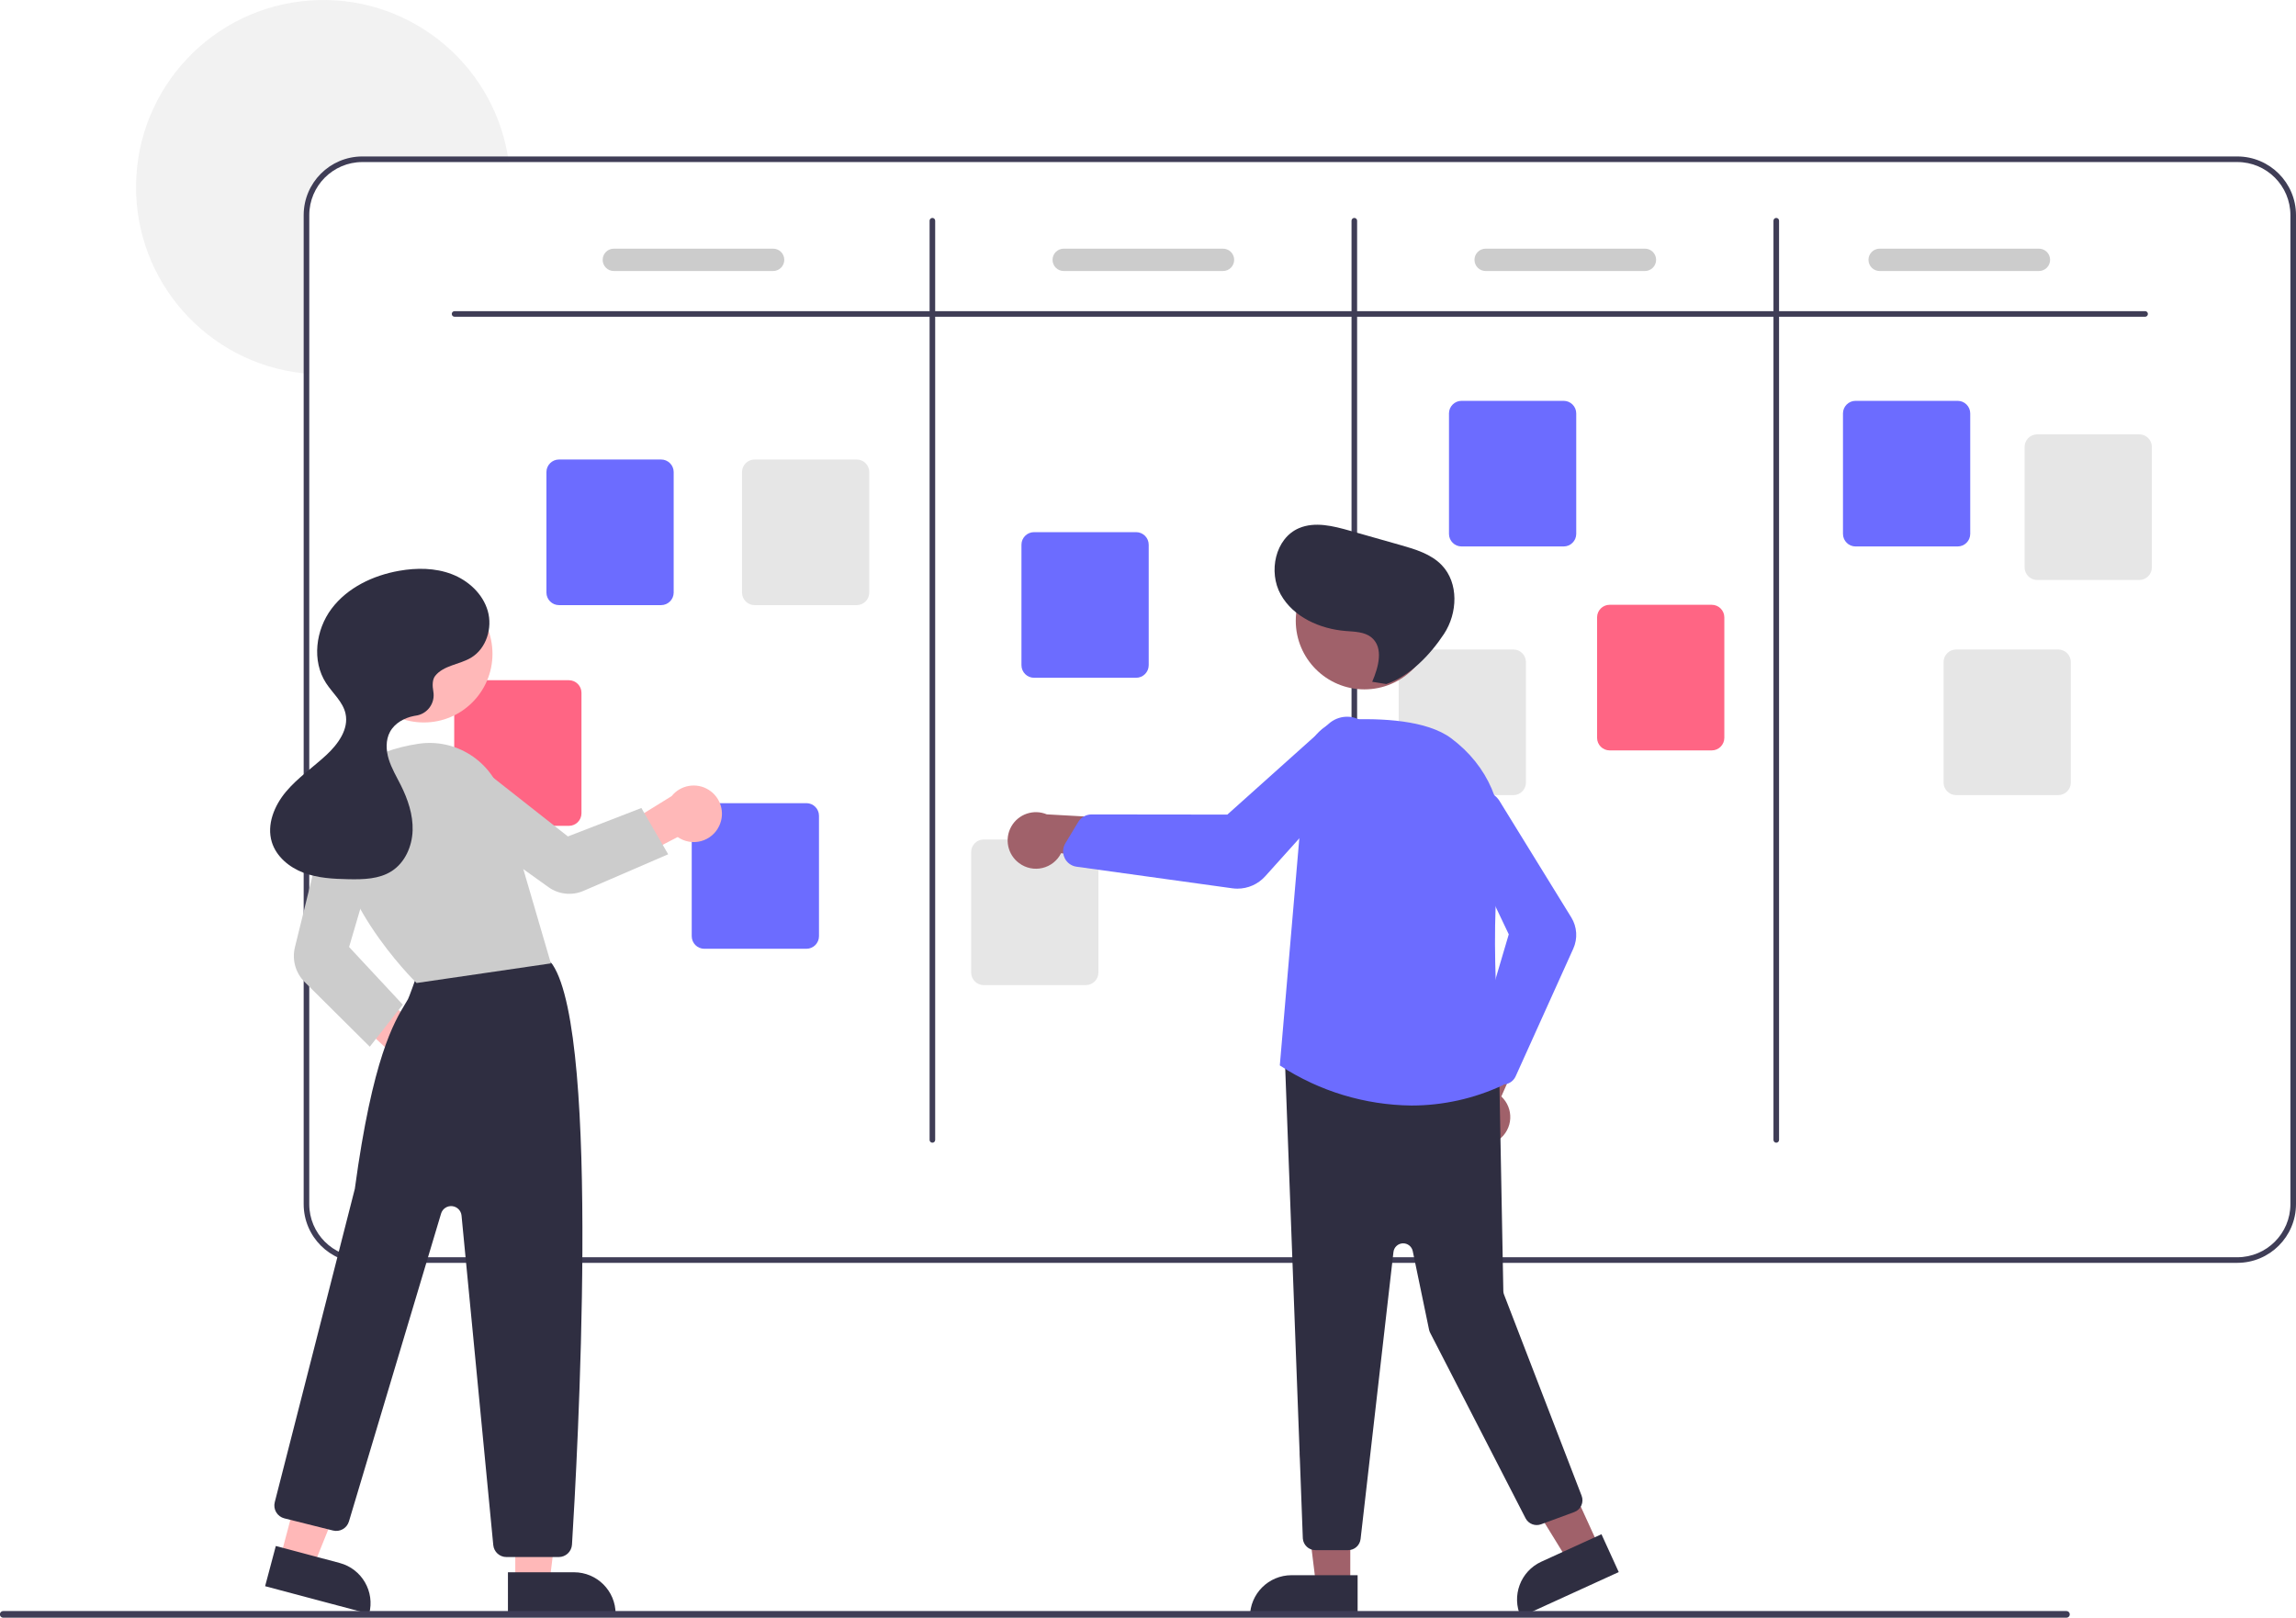
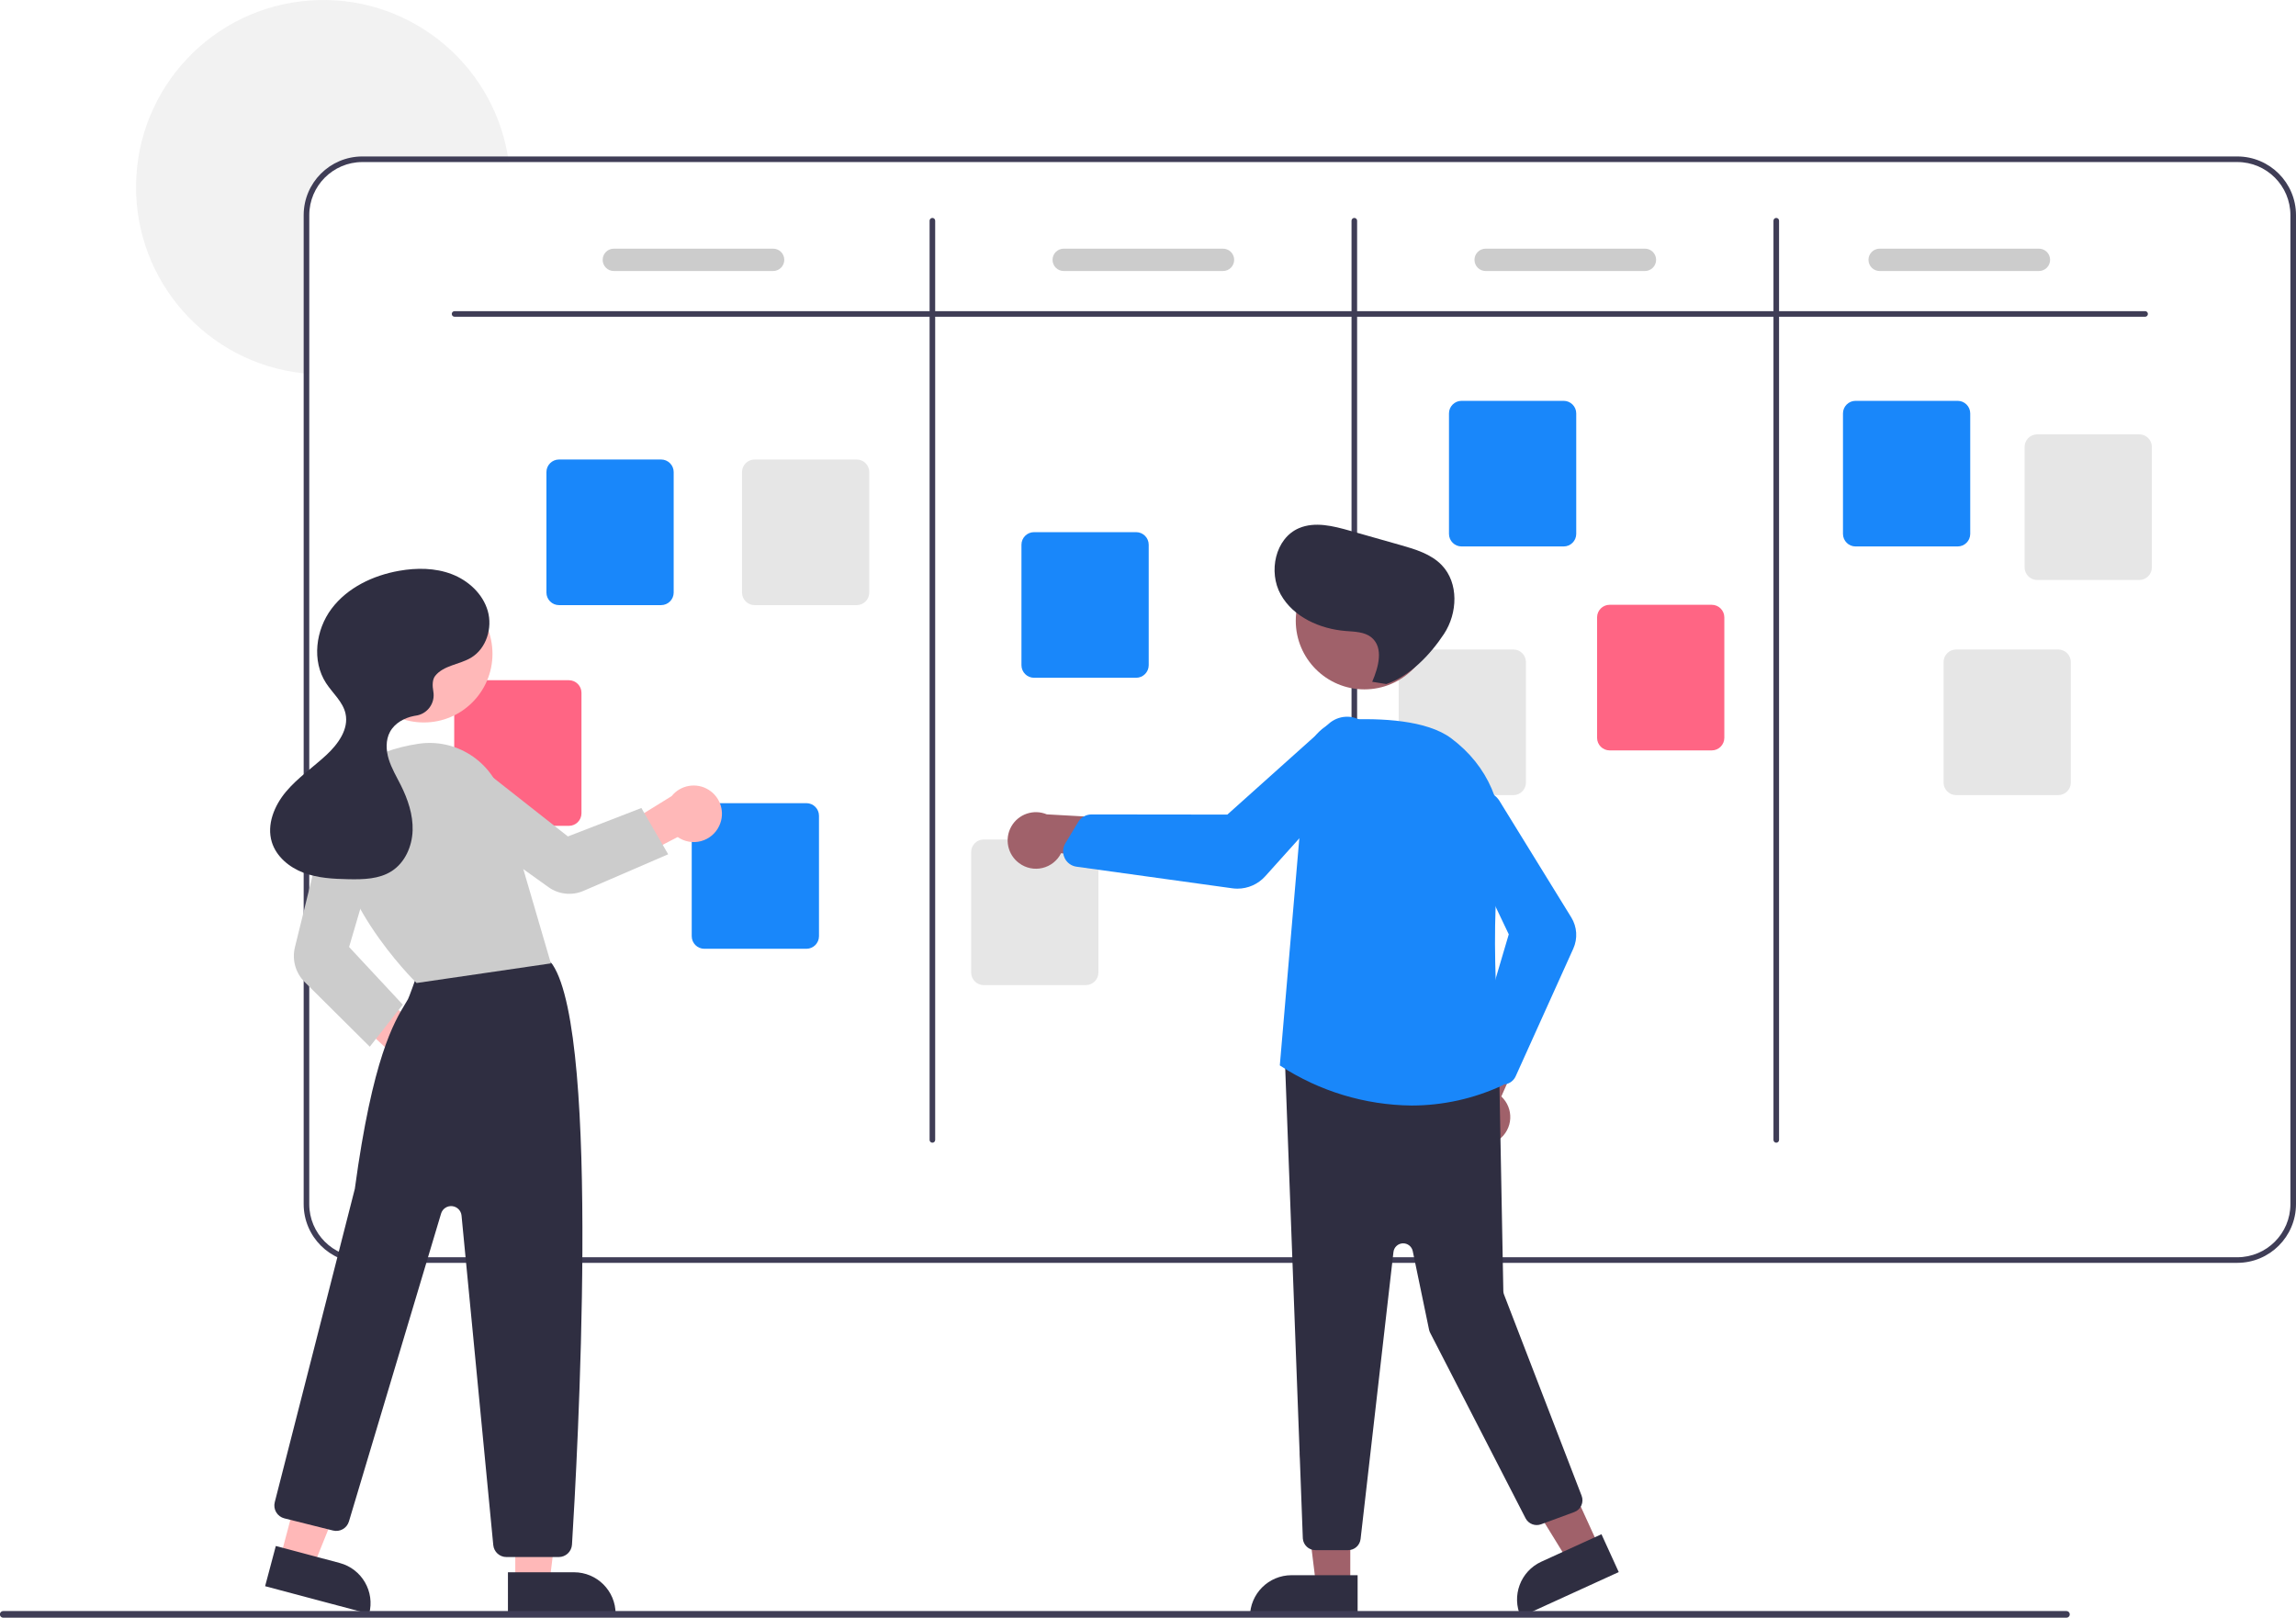
<svg xmlns="http://www.w3.org/2000/svg" data-name="Layer 1" width="821.676" height="579.01" viewBox="0 0 821.676 579.01">
  <path d="M371.238,218.495h-52.4a19.017,19.017,0,0,0-19,19v56.81c-.67-.04-1.34-.1-2-.18a66.999,66.999,0,1,1,73.1-77.63C371.048,217.155,371.148,217.825,371.238,218.495Z" transform="translate(-189.1619 -160.4952)" fill="#f2f2f2" />
  <path d="M989.838,216.495h-671a21.023,21.023,0,0,0-21,21v354a21.023,21.023,0,0,0,21,21h671a21.023,21.023,0,0,0,21-21v-354A21.023,21.023,0,0,0,989.838,216.495Zm19,375a19.017,19.017,0,0,1-19,19h-671a19.017,19.017,0,0,1-19-19v-354a19.017,19.017,0,0,1,19-19h671a19.017,19.017,0,0,1,19,19Z" transform="translate(-189.1619 -160.4952)" fill="#3f3d56" />
  <path d="M956.838,273.865h-605a1,1,0,0,1,0-2h605a1,1,0,0,1,0,2Z" transform="translate(-189.1619 -160.4952)" fill="#3f3d56" />
  <path d="M522.838,569.495a1,1,0,0,1-1-1v-329a1,1,0,1,1,2,0v329A1,1,0,0,1,522.838,569.495Z" transform="translate(-189.1619 -160.4952)" fill="#3f3d56" />
  <path d="M673.838,569.495a1,1,0,0,1-1-1v-329a1,1,0,1,1,2,0v329A1,1,0,0,1,673.838,569.495Z" transform="translate(-189.1619 -160.4952)" fill="#3f3d56" />
  <path d="M824.838,569.495a1,1,0,0,1-1-1v-329a1,1,0,1,1,2,0v329A1,1,0,0,1,824.838,569.495Z" transform="translate(-189.1619 -160.4952)" fill="#3f3d56" />
-   <path d="M425.754,377.083h-36.54a4.505,4.505,0,0,1-4.5-4.5V329.463a4.505,4.505,0,0,1,4.5-4.5h36.54a4.505,4.505,0,0,1,4.5,4.5v43.12A4.505,4.505,0,0,1,425.754,377.083Z" transform="translate(-189.1619 -160.4952)" fill="#6c6cff" />
-   <path d="M477.754,500.083h-36.54a4.505,4.505,0,0,1-4.5-4.5V452.463a4.505,4.505,0,0,1,4.5-4.5h36.54a4.505,4.505,0,0,1,4.5,4.5v43.12A4.505,4.505,0,0,1,477.754,500.083Z" transform="translate(-189.1619 -160.4952)" fill="#6c6cff" />
-   <path d="M595.754,403.083h-36.54a4.505,4.505,0,0,1-4.5-4.5V355.463a4.505,4.505,0,0,1,4.5-4.5h36.54a4.505,4.505,0,0,1,4.5,4.5v43.12A4.505,4.505,0,0,1,595.754,403.083Z" transform="translate(-189.1619 -160.4952)" fill="#6c6cff" />
-   <path d="M748.754,356.083h-36.54a4.505,4.505,0,0,1-4.5-4.5V308.463a4.505,4.505,0,0,1,4.5-4.5h36.54a4.505,4.505,0,0,1,4.5,4.5v43.12A4.505,4.505,0,0,1,748.754,356.083Z" transform="translate(-189.1619 -160.4952)" fill="#6c6cff" />
-   <path d="M889.754,356.083h-36.54a4.505,4.505,0,0,1-4.5-4.5V308.463a4.505,4.505,0,0,1,4.5-4.5h36.54a4.505,4.505,0,0,1,4.5,4.5v43.12A4.505,4.505,0,0,1,889.754,356.083Z" transform="translate(-189.1619 -160.4952)" fill="#6c6cff" />
+   <path d="M425.754,377.083h-36.54a4.505,4.505,0,0,1-4.5-4.5V329.463a4.505,4.505,0,0,1,4.5-4.5h36.54a4.505,4.505,0,0,1,4.5,4.5v43.12A4.505,4.505,0,0,1,425.754,377.083Z" transform="translate(-189.1619 -160.4952)" fill="#1987fa" />
+   <path d="M477.754,500.083h-36.54a4.505,4.505,0,0,1-4.5-4.5V452.463a4.505,4.505,0,0,1,4.5-4.5h36.54a4.505,4.505,0,0,1,4.5,4.5v43.12A4.505,4.505,0,0,1,477.754,500.083Z" transform="translate(-189.1619 -160.4952)" fill="#1987fa" />
+   <path d="M595.754,403.083h-36.54a4.505,4.505,0,0,1-4.5-4.5V355.463a4.505,4.505,0,0,1,4.5-4.5h36.54a4.505,4.505,0,0,1,4.5,4.5v43.12A4.505,4.505,0,0,1,595.754,403.083Z" transform="translate(-189.1619 -160.4952)" fill="#1987fa" />
+   <path d="M748.754,356.083h-36.54a4.505,4.505,0,0,1-4.5-4.5V308.463a4.505,4.505,0,0,1,4.5-4.5h36.54a4.505,4.505,0,0,1,4.5,4.5v43.12A4.505,4.505,0,0,1,748.754,356.083Z" transform="translate(-189.1619 -160.4952)" fill="#1987fa" />
+   <path d="M889.754,356.083h-36.54a4.505,4.505,0,0,1-4.5-4.5V308.463a4.505,4.505,0,0,1,4.5-4.5h36.54a4.505,4.505,0,0,1,4.5,4.5v43.12A4.505,4.505,0,0,1,889.754,356.083Z" transform="translate(-189.1619 -160.4952)" fill="#1987fa" />
  <path d="M954.754,368.083h-36.54a4.505,4.505,0,0,1-4.5-4.5V320.463a4.505,4.505,0,0,1,4.5-4.5h36.54a4.505,4.505,0,0,1,4.5,4.5v43.12A4.505,4.505,0,0,1,954.754,368.083Z" transform="translate(-189.1619 -160.4952)" fill="#e6e6e6" />
  <path d="M925.754,445.083h-36.54a4.505,4.505,0,0,1-4.5-4.5V397.463a4.505,4.505,0,0,1,4.5-4.5h36.54a4.505,4.505,0,0,1,4.5,4.5v43.12A4.505,4.505,0,0,1,925.754,445.083Z" transform="translate(-189.1619 -160.4952)" fill="#e6e6e6" />
  <path d="M801.754,429.083h-36.54a4.505,4.505,0,0,1-4.5-4.5V381.463a4.505,4.505,0,0,1,4.5-4.5h36.54a4.505,4.505,0,0,1,4.5,4.5v43.12A4.505,4.505,0,0,1,801.754,429.083Z" transform="translate(-189.1619 -160.4952)" fill="#ff6584" />
  <path d="M730.754,445.083h-36.54a4.505,4.505,0,0,1-4.5-4.5V397.463a4.505,4.505,0,0,1,4.5-4.5h36.54a4.505,4.505,0,0,1,4.5,4.5v43.12A4.505,4.505,0,0,1,730.754,445.083Z" transform="translate(-189.1619 -160.4952)" fill="#e6e6e6" />
  <path d="M577.754,513.083h-36.54a4.505,4.505,0,0,1-4.5-4.5V465.463a4.505,4.505,0,0,1,4.5-4.5h36.54a4.505,4.505,0,0,1,4.5,4.5v43.12A4.505,4.505,0,0,1,577.754,513.083Z" transform="translate(-189.1619 -160.4952)" fill="#e6e6e6" />
  <path d="M392.754,456.083h-36.54a4.505,4.505,0,0,1-4.5-4.5V408.463a4.505,4.505,0,0,1,4.5-4.5h36.54a4.505,4.505,0,0,1,4.5,4.5v43.12A4.505,4.505,0,0,1,392.754,456.083Z" transform="translate(-189.1619 -160.4952)" fill="#ff6584" />
  <path d="M495.754,377.083h-36.54a4.505,4.505,0,0,1-4.5-4.5V329.463a4.505,4.505,0,0,1,4.5-4.5h36.54a4.505,4.505,0,0,1,4.5,4.5v43.12A4.505,4.505,0,0,1,495.754,377.083Z" transform="translate(-189.1619 -160.4952)" fill="#e6e6e6" />
  <path d="M465.838,257.495h-57a4,4,0,0,1,0-8h57a4,4,0,0,1,0,8Z" transform="translate(-189.1619 -160.4952)" fill="#ccc" />
  <path d="M626.838,257.495h-57a4,4,0,0,1,0-8h57a4,4,0,0,1,0,8Z" transform="translate(-189.1619 -160.4952)" fill="#ccc" />
  <path d="M777.838,257.495h-57a4,4,0,0,1,0-8h57a4,4,0,0,1,0,8Z" transform="translate(-189.1619 -160.4952)" fill="#ccc" />
  <path d="M918.838,257.495h-57a4,4,0,0,1,0-8h57a4,4,0,0,1,0,8Z" transform="translate(-189.1619 -160.4952)" fill="#ccc" />
  <path d="M338.171,550.387A10.056,10.056,0,0,1,329.471,537.656L303.838,513.795l13.553-3.438,25.206,20.444a10.11,10.11,0,0,1-4.426,19.586Z" transform="translate(-189.1619 -160.4952)" fill="#ffb8b8" />
  <polygon points="184.404 566.253 196.664 566.253 202.496 518.965 184.402 518.965 184.404 566.253" fill="#ffb8b8" />
  <path d="M370.939,723.245h38.531a0,0,0,0,1,0,0v14.887a0,0,0,0,1,0,0H385.826a14.887,14.887,0,0,1-14.887-14.887v0A0,0,0,0,1,370.939,723.245Z" transform="translate(591.28 1300.863) rotate(179.9974)" fill="#2f2e41" />
  <polygon points="100.345 557.401 112.193 560.555 129.994 516.359 112.509 511.705 100.345 557.401" fill="#ffb8b8" />
  <path d="M285.307,718.541h38.531a0,0,0,0,1,0,0v14.887a0,0,0,0,1,0,0H300.194a14.887,14.887,0,0,1-14.887-14.887v0A0,0,0,0,1,285.307,718.541Z" transform="matrix(-0.96635, -0.25722, 0.25722, -0.96635, 222.9961, 1345.388)" fill="#2f2e41" />
  <path d="M389.123,717.795H370.416a4.73,4.73,0,0,1-4.726-4.293L354.333,595.57a3.748,3.748,0,0,0-7.321-.715L314.039,705.055a4.742,4.742,0,0,1-5.7,3.246l-17.403-4.352a4.747,4.747,0,0,1-3.447-5.787c.284-1.11,28.411-111.028,28.656-112.158,6.373-46.968,13.997-59.554,18.093-66.314.339-.56.651-1.074.931-1.561.351-.608,2.512-6.645,3.884-10.564a4.79,4.79,0,0,1,2.435-2.978c17.211-8.802,37.347-2.709,43.109-.632a4.682,4.682,0,0,1,2.338,1.815c17.285,26.071,8.802,177.491,6.926,207.581A4.751,4.751,0,0,1,389.123,717.795Z" transform="translate(-189.1619 -160.4952)" fill="#2f2e41" />
  <circle cx="151.684" cy="234.024" r="24.561" fill="#ffb8b8" />
  <path d="M338.244,512.333l-.177-.171c-.331-.32-33.056-32.38-28.821-62.024,1.811-12.68,12.07-20.781,29.668-23.431a27.135,27.135,0,0,1,30,19.121l17.4,59.484Z" transform="translate(-189.1619 -160.4952)" fill="#ccc" />
  <path d="M321.495,535.136l-23.318-23.171a13.137,13.137,0,0,1-3.48-12.392l11.289-45.919A10.354,10.354,0,0,1,319.165,446.254a10.411,10.411,0,0,1,6.809,12.794L314.09,499.444l19.218,20.637Z" transform="translate(-189.1619 -160.4952)" fill="#ccc" />
  <path d="M446.566,456.058a10.056,10.056,0,0,1-14.884,4.029L400.553,476.221l1.376-13.706,27.597-17.079a10.11,10.11,0,0,1,17.04,10.621Z" transform="translate(-189.1619 -160.4952)" fill="#ffb8b8" />
  <path d="M428.283,466.26l-30.346,13.114a12.809,12.809,0,0,1-12.477-1.338l-38.589-27.649A10.355,10.355,0,0,1,344.897,435.4a10.41,10.41,0,0,1,14.409-1.568l33.088,26.042,26.3-10.175Z" transform="translate(-189.1619 -160.4952)" fill="#ccc" />
  <path d="M344.918,402.39c3.03-3.796,8.691-4.001,12.853-6.505,5.452-3.28,7.706-10.611,5.949-16.726s-6.938-10.881-12.878-13.16-12.549-2.307-18.816-1.206c-9.33,1.64-18.516,5.995-24.207,13.569s-7.139,18.666-1.981,26.612c2.37,3.652,6.029,6.667,6.975,10.917,1.242,5.58-2.671,10.961-6.864,14.846-4.777,4.426-10.257,8.133-14.442,13.123s-6.976,11.806-5.066,18.032c1.6,5.216,6.256,9.059,11.361,10.984s10.666,2.203,16.121,2.309c5.297.104,10.924-.025,15.386-2.881,4.777-3.058,7.328-8.858,7.516-14.527s-1.706-11.223-4.245-16.294c-1.513-3.023-3.273-5.953-4.278-9.18s-1.18-6.89.431-9.863c1.693-3.125,5.117-5.009,8.604-5.694.181-.036.373-.067.573-.096a7.398,7.398,0,0,0,6.333-8.628C343.847,405.808,343.881,403.689,344.918,402.39Z" transform="translate(-189.1619 -160.4952)" fill="#2f2e41" />
  <polygon points="483.229 567.3 470.969 567.3 465.137 520.012 483.231 520.013 483.229 567.3" fill="#a0616a" />
  <path d="M462.212,563.797h23.644a0,0,0,0,1,0,0v14.887a0,0,0,0,1,0,0H447.325a0,0,0,0,1,0,0v0A14.887,14.887,0,0,1,462.212,563.797Z" fill="#2f2e41" />
  <polygon points="572.184 553.413 561.033 558.506 536.079 517.917 552.538 510.399 572.184 553.413" fill="#a0616a" />
  <path d="M743.47,716.962h23.644a0,0,0,0,1,0,0v14.887a0,0,0,0,1,0,0H728.583a0,0,0,0,1,0,0v0A14.887,14.887,0,0,1,743.47,716.962Z" transform="translate(-422.5278 215.6884) rotate(-24.54855)" fill="#2f2e41" />
  <path d="M725.643,568.352a10.056,10.056,0,0,0,.801-15.399l14.412-32.7-18.309,3.103-10.879,30.577a10.11,10.11,0,0,0,13.975,14.419Z" transform="translate(-189.1619 -160.4952)" fill="#a0616a" />
  <path d="M671.609,715.327H659.897a4.517,4.517,0,0,1-4.488-4.174l-6.387-170.559a4.5,4.5,0,0,1,4.925-4.805l67.735,7.193a4.501,4.501,0,0,1,4.062,4.394l1.419,75.235a3.492,3.492,0,0,0,.234,1.193l27.785,72.053a4.499,4.499,0,0,1-2.643,5.841l-11.868,4.373a4.501,4.501,0,0,1-5.557-2.164l-34.133-66.369a4.475,4.475,0,0,1-.404-1.143l-5.831-28.094a3.5,3.5,0,0,0-6.904.312L676.08,711.338A4.499,4.499,0,0,1,671.609,715.327Z" transform="translate(-189.1619 -160.4952)" fill="#2f2e41" />
  <circle cx="488.279" cy="222.178" r="24.561" fill="#a0616a" />
-   <path d="M694.285,556.19a87.664,87.664,0,0,1-46.873-14.198l-.239-.165.025-.29,9.395-109.416a15.421,15.421,0,0,1,14.599-14.062c12.176-.56,28.531.146,37.286,6.667,13.231,9.854,19.608,24.694,17.496,40.712-4.38,33.219.582,78.029,1.162,83.029l.042.36-.33.151A77.266,77.266,0,0,1,694.285,556.19Z" transform="translate(-189.1619 -160.4952)" fill="#6c6cff" />
-   <path d="M727.022,548.653a5.007,5.007,0,0,1-3.681-1.622l-5.373-5.861a5.026,5.026,0,0,1-1.109-4.795l12.251-41.464-18.64-39.144a8.832,8.832,0,0,1-.604-5.879,8.809,8.809,0,0,1,16.313-2.084l25.295,41.042a11.951,11.951,0,0,1,.72,11.198l-20.61,45.665a4.988,4.988,0,0,1-3.766,2.88A5.054,5.054,0,0,1,727.022,548.653Z" transform="translate(-189.1619 -160.4952)" fill="#6c6cff" />
+   <path d="M694.285,556.19a87.664,87.664,0,0,1-46.873-14.198l-.239-.165.025-.29,9.395-109.416a15.421,15.421,0,0,1,14.599-14.062c12.176-.56,28.531.146,37.286,6.667,13.231,9.854,19.608,24.694,17.496,40.712-4.38,33.219.582,78.029,1.162,83.029l.042.36-.33.151A77.266,77.266,0,0,1,694.285,556.19Z" transform="translate(-189.1619 -160.4952)" fill="#1987fa" />
+   <path d="M727.022,548.653a5.007,5.007,0,0,1-3.681-1.622l-5.373-5.861a5.026,5.026,0,0,1-1.109-4.795l12.251-41.464-18.64-39.144a8.832,8.832,0,0,1-.604-5.879,8.809,8.809,0,0,1,16.313-2.084l25.295,41.042a11.951,11.951,0,0,1,.72,11.198l-20.61,45.665a4.988,4.988,0,0,1-3.766,2.88A5.054,5.054,0,0,1,727.022,548.653Z" transform="translate(-189.1619 -160.4952)" fill="#1987fa" />
  <path d="M553.9,469.448a10.056,10.056,0,0,0,14.999-3.578l35.438,4.596L596.192,453.778l-32.404-1.806a10.11,10.11,0,0,0-9.888,17.476Z" transform="translate(-189.1619 -160.4952)" fill="#a0616a" />
-   <path d="M632.011,478.562a13.425,13.425,0,0,1-1.845-.127l-55.751-7.732a5.541,5.541,0,0,1-4.251-3.111,5.657,5.657,0,0,1-.318-.829h-0a5.564,5.564,0,0,1,.575-4.432l4.614-7.649a5.584,5.584,0,0,1,4.756-2.686h.008l48.596.056,36.294-32.517a9.868,9.868,0,0,1,6.107-2.5,9.835,9.835,0,0,1,7.373,16.815L641.953,474.128A13.364,13.364,0,0,1,632.011,478.562Z" transform="translate(-189.1619 -160.4952)" fill="#6c6cff" />
+   <path d="M632.011,478.562a13.425,13.425,0,0,1-1.845-.127l-55.751-7.732a5.541,5.541,0,0,1-4.251-3.111,5.657,5.657,0,0,1-.318-.829h-0a5.564,5.564,0,0,1,.575-4.432l4.614-7.649a5.584,5.584,0,0,1,4.756-2.686h.008l48.596.056,36.294-32.517a9.868,9.868,0,0,1,6.107-2.5,9.835,9.835,0,0,1,7.373,16.815L641.953,474.128A13.364,13.364,0,0,1,632.011,478.562Z" transform="translate(-189.1619 -160.4952)" fill="#1987fa" />
  <path d="M680.234,404.523c2.244-5.195,4.144-12.113-.161-15.785-2.497-2.13-6.094-2.135-9.365-2.4-9.217-.747-18.706-4.988-23.211-13.064s-1.989-20.084,6.51-23.728c5.729-2.456,12.297-.783,18.294.918l18.006,5.106c5.35,1.517,10.967,3.19,14.819,7.201,6.143,6.397,5.684,17.212.805,24.618s-12.226,15.131-20.638,17.943Z" transform="translate(-189.1619 -160.4952)" fill="#2f2e41" />
  <path d="M928.647,739.505h-738.294a1.191,1.191,0,1,1,0-2.381h738.294a1.191,1.191,0,1,1,0,2.381Z" transform="translate(-189.1619 -160.4952)" fill="#3f3d56" />
</svg>
